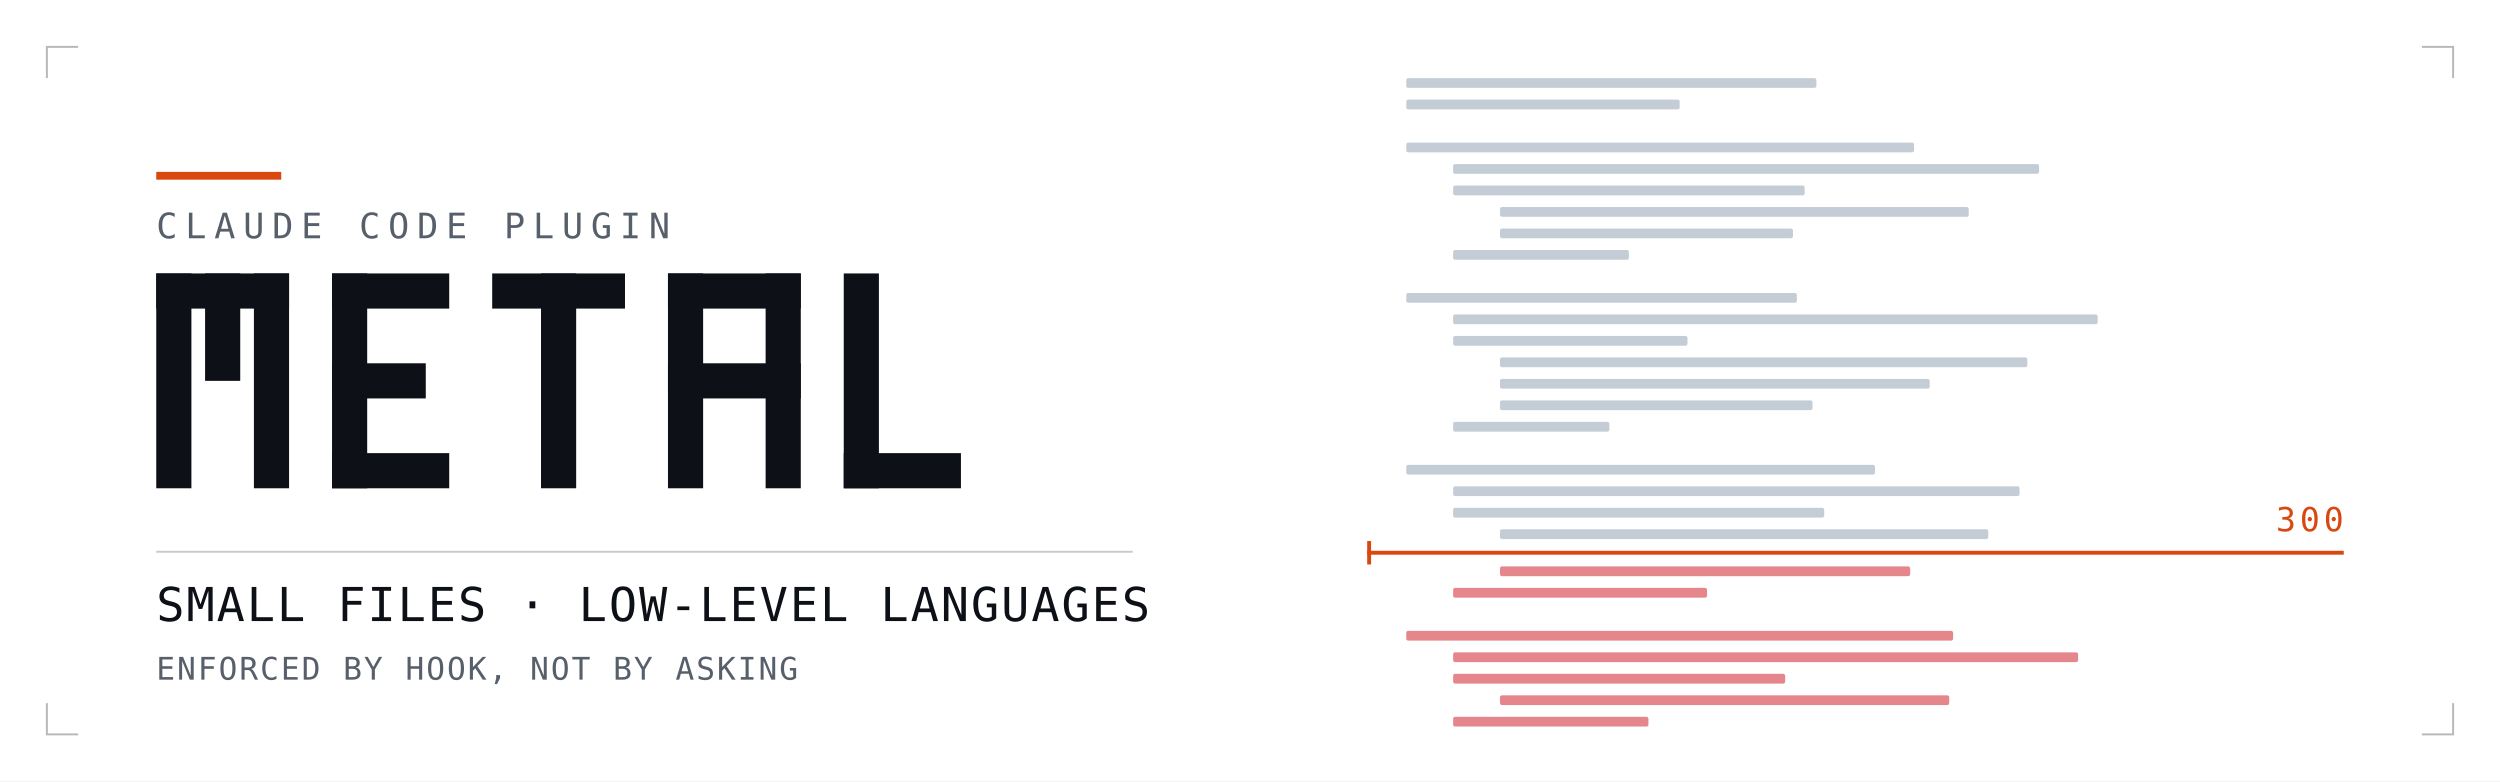
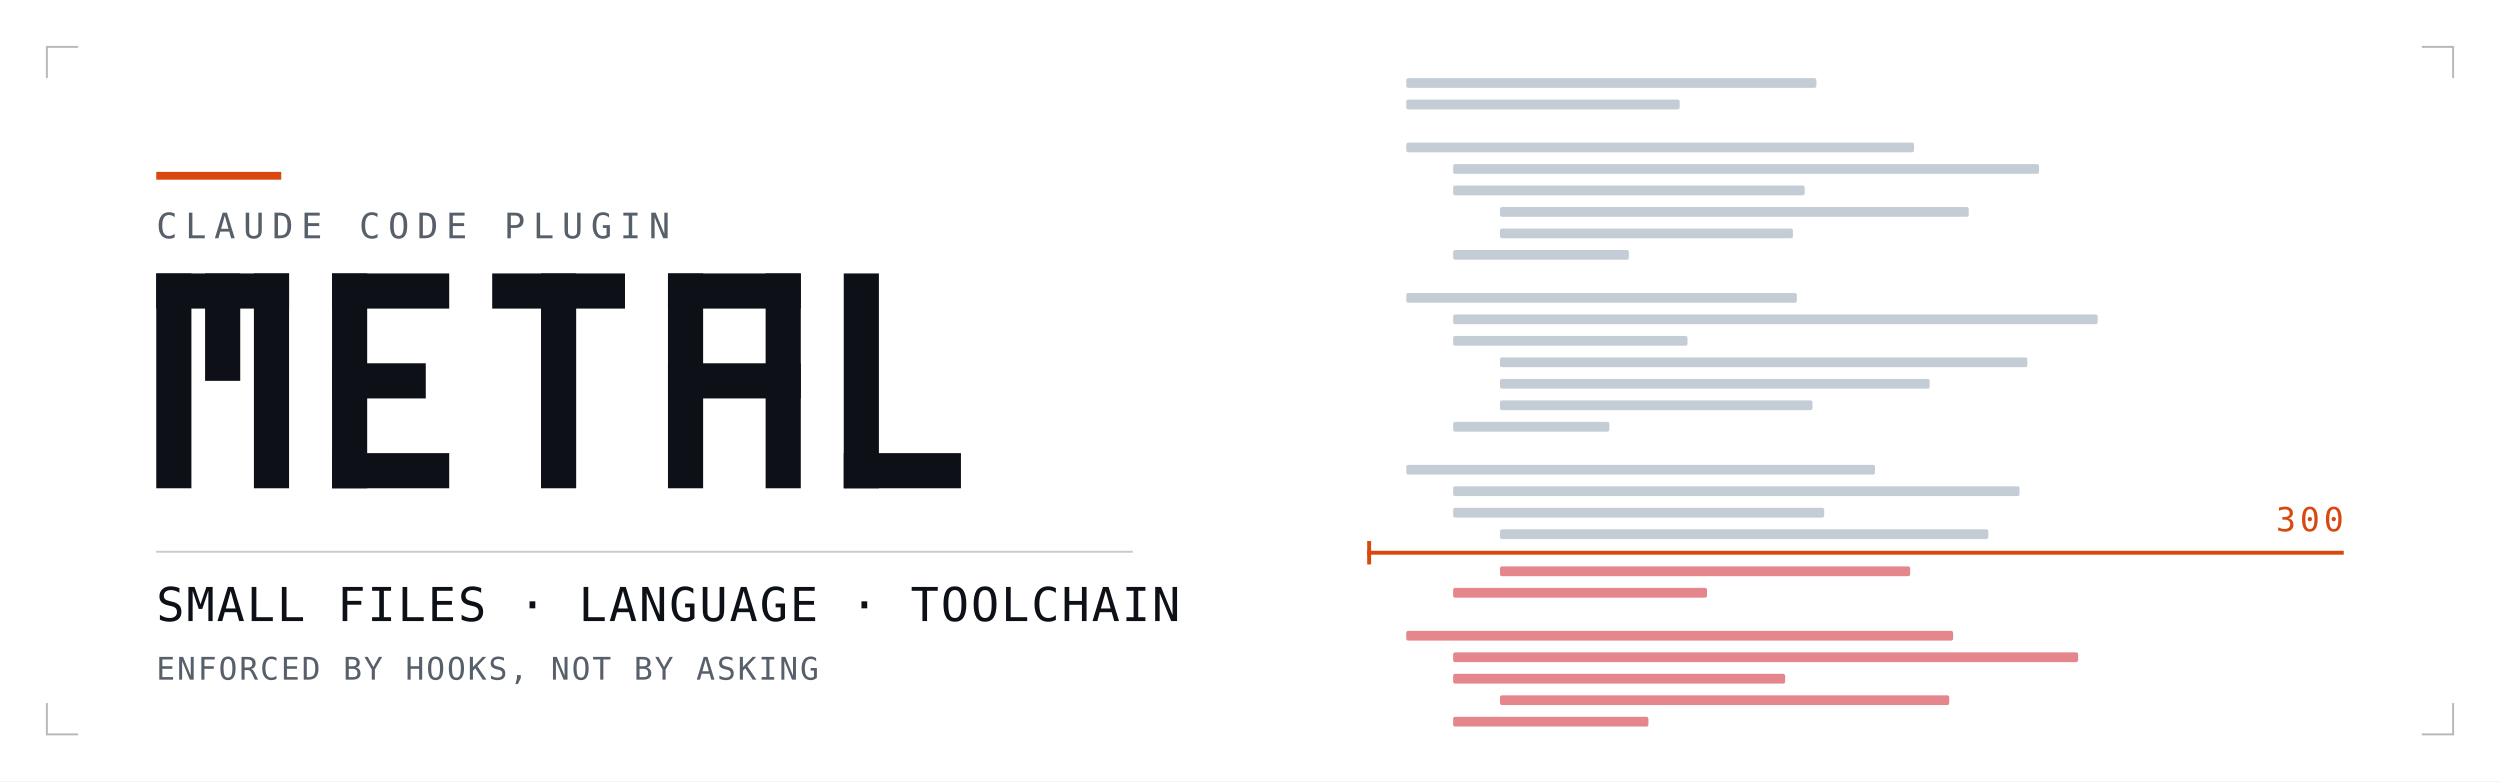
- <svg xmlns="http://www.w3.org/2000/svg" viewBox="0 0 1280 400" width="1280" height="400" role="img" aria-label="metal - small files, low-level languages">
+ <svg xmlns="http://www.w3.org/2000/svg" viewBox="0 0 1280 400" width="1280" height="400" role="img" aria-label="metal - small files, a deliberate language, a toolchain that refuses">
  <rect width="1280" height="400" fill="#FFFFFF" />
  <path d="M24 40V24H40" fill="none" stroke="#0D1117" stroke-opacity=".3" stroke-width="1" />
  <path d="M1256 40V24H1240" fill="none" stroke="#0D1117" stroke-opacity=".3" stroke-width="1" />
  <path d="M24 360V376H40" fill="none" stroke="#0D1117" stroke-opacity=".3" stroke-width="1" />
  <path d="M1256 360V376H1240" fill="none" stroke="#0D1117" stroke-opacity=".3" stroke-width="1" />
  <rect x="80" y="88" width="64" height="4" fill="#D9480F" />
  <text x="80" y="122" font-family="ui-monospace,SFMono-Regular,Menlo,Consolas,monospace" font-size="18" letter-spacing="4" fill="#57606A">CLAUDE CODE PLUGIN</text>
  <rect x="80" y="140" width="18" height="110" fill="#0D1117" />
  <rect x="130" y="140" width="18" height="110" fill="#0D1117" />
  <rect x="80" y="140" width="68" height="18" fill="#0D1117" />
  <rect x="105" y="140" width="18" height="55" fill="#0D1117" />
  <rect x="170" y="140" width="18" height="110" fill="#0D1117" />
  <rect x="170" y="140" width="60" height="18" fill="#0D1117" />
  <rect x="170" y="186" width="48" height="18" fill="#0D1117" />
  <rect x="170" y="232" width="60" height="18" fill="#0D1117" />
  <rect x="252" y="140" width="68" height="18" fill="#0D1117" />
  <rect x="277" y="140" width="18" height="110" fill="#0D1117" />
  <rect x="342" y="140" width="18" height="110" fill="#0D1117" />
  <rect x="392" y="140" width="18" height="110" fill="#0D1117" />
  <rect x="342" y="140" width="68" height="18" fill="#0D1117" />
  <rect x="342" y="186" width="68" height="18" fill="#0D1117" />
  <rect x="432" y="140" width="18" height="110" fill="#0D1117" />
  <rect x="432" y="232" width="60" height="18" fill="#0D1117" />
  <rect x="80" y="282" width="500" height="1" fill="#0D1117" fill-opacity=".22" />
-   <text x="80" y="318" font-family="ui-monospace,SFMono-Regular,Menlo,Consolas,monospace" font-size="24" letter-spacing="1" fill="#0D1117">SMALL FILES · LOW-LEVEL LANGUAGES</text>
-   <text x="80" y="348" font-family="ui-monospace,SFMono-Regular,Menlo,Consolas,monospace" font-size="16" letter-spacing="1" fill="#57606A">ENFORCED BY HOOK, NOT BY ASKING</text>
+   <text x="80" y="318" font-family="ui-monospace,SFMono-Regular,Menlo,Consolas,monospace" font-size="24" letter-spacing="1" fill="#0D1117">SMALL FILES · LANGUAGE · TOOLCHAIN</text>
+   <text x="80" y="348" font-family="ui-monospace,SFMono-Regular,Menlo,Consolas,monospace" font-size="16" letter-spacing="1" fill="#57606A">ENFORCED BY HOOKS, NOT BY ASKING</text>
  <rect x="720" y="40" width="210" height="5" rx="1" fill="#C4CDD6" fill-opacity="1" />
  <rect x="720" y="51" width="140" height="5" rx="1" fill="#C4CDD6" fill-opacity="1" />
  <rect x="720" y="73" width="260" height="5" rx="1" fill="#C4CDD6" fill-opacity="1" />
  <rect x="744" y="84" width="300" height="5" rx="1" fill="#C4CDD6" fill-opacity="1" />
  <rect x="744" y="95" width="180" height="5" rx="1" fill="#C4CDD6" fill-opacity="1" />
  <rect x="768" y="106" width="240" height="5" rx="1" fill="#C4CDD6" fill-opacity="1" />
  <rect x="768" y="117" width="150" height="5" rx="1" fill="#C4CDD6" fill-opacity="1" />
  <rect x="744" y="128" width="90" height="5" rx="1" fill="#C4CDD6" fill-opacity="1" />
  <rect x="720" y="150" width="200" height="5" rx="1" fill="#C4CDD6" fill-opacity="1" />
  <rect x="744" y="161" width="330" height="5" rx="1" fill="#C4CDD6" fill-opacity="1" />
  <rect x="744" y="172" width="120" height="5" rx="1" fill="#C4CDD6" fill-opacity="1" />
  <rect x="768" y="183" width="270" height="5" rx="1" fill="#C4CDD6" fill-opacity="1" />
  <rect x="768" y="194" width="220" height="5" rx="1" fill="#C4CDD6" fill-opacity="1" />
  <rect x="768" y="205" width="160" height="5" rx="1" fill="#C4CDD6" fill-opacity="1" />
  <rect x="744" y="216" width="80" height="5" rx="1" fill="#C4CDD6" fill-opacity="1" />
  <rect x="720" y="238" width="240" height="5" rx="1" fill="#C4CDD6" fill-opacity="1" />
  <rect x="744" y="249" width="290" height="5" rx="1" fill="#C4CDD6" fill-opacity="1" />
  <rect x="744" y="260" width="190" height="5" rx="1" fill="#C4CDD6" fill-opacity="1" />
  <rect x="768" y="271" width="250" height="5" rx="1" fill="#C4CDD6" fill-opacity="1" />
  <rect x="768" y="290" width="210" height="5" rx="1" fill="#CF222E" fill-opacity=".55" />
  <rect x="744" y="301" width="130" height="5" rx="1" fill="#CF222E" fill-opacity=".55" />
  <rect x="720" y="323" width="280" height="5" rx="1" fill="#CF222E" fill-opacity=".55" />
  <rect x="744" y="334" width="320" height="5" rx="1" fill="#CF222E" fill-opacity=".55" />
  <rect x="744" y="345" width="170" height="5" rx="1" fill="#CF222E" fill-opacity=".55" />
  <rect x="768" y="356" width="230" height="5" rx="1" fill="#CF222E" fill-opacity=".55" />
  <rect x="744" y="367" width="100" height="5" rx="1" fill="#CF222E" fill-opacity=".55" />
  <rect x="700" y="282" width="500" height="2" fill="#D9480F" />
  <rect x="700" y="277" width="2" height="12" fill="#D9480F" />
  <text x="1200" y="272" text-anchor="end" font-family="ui-monospace,SFMono-Regular,Menlo,Consolas,monospace" font-size="17" letter-spacing="2" fill="#D9480F">300</text>
</svg>
